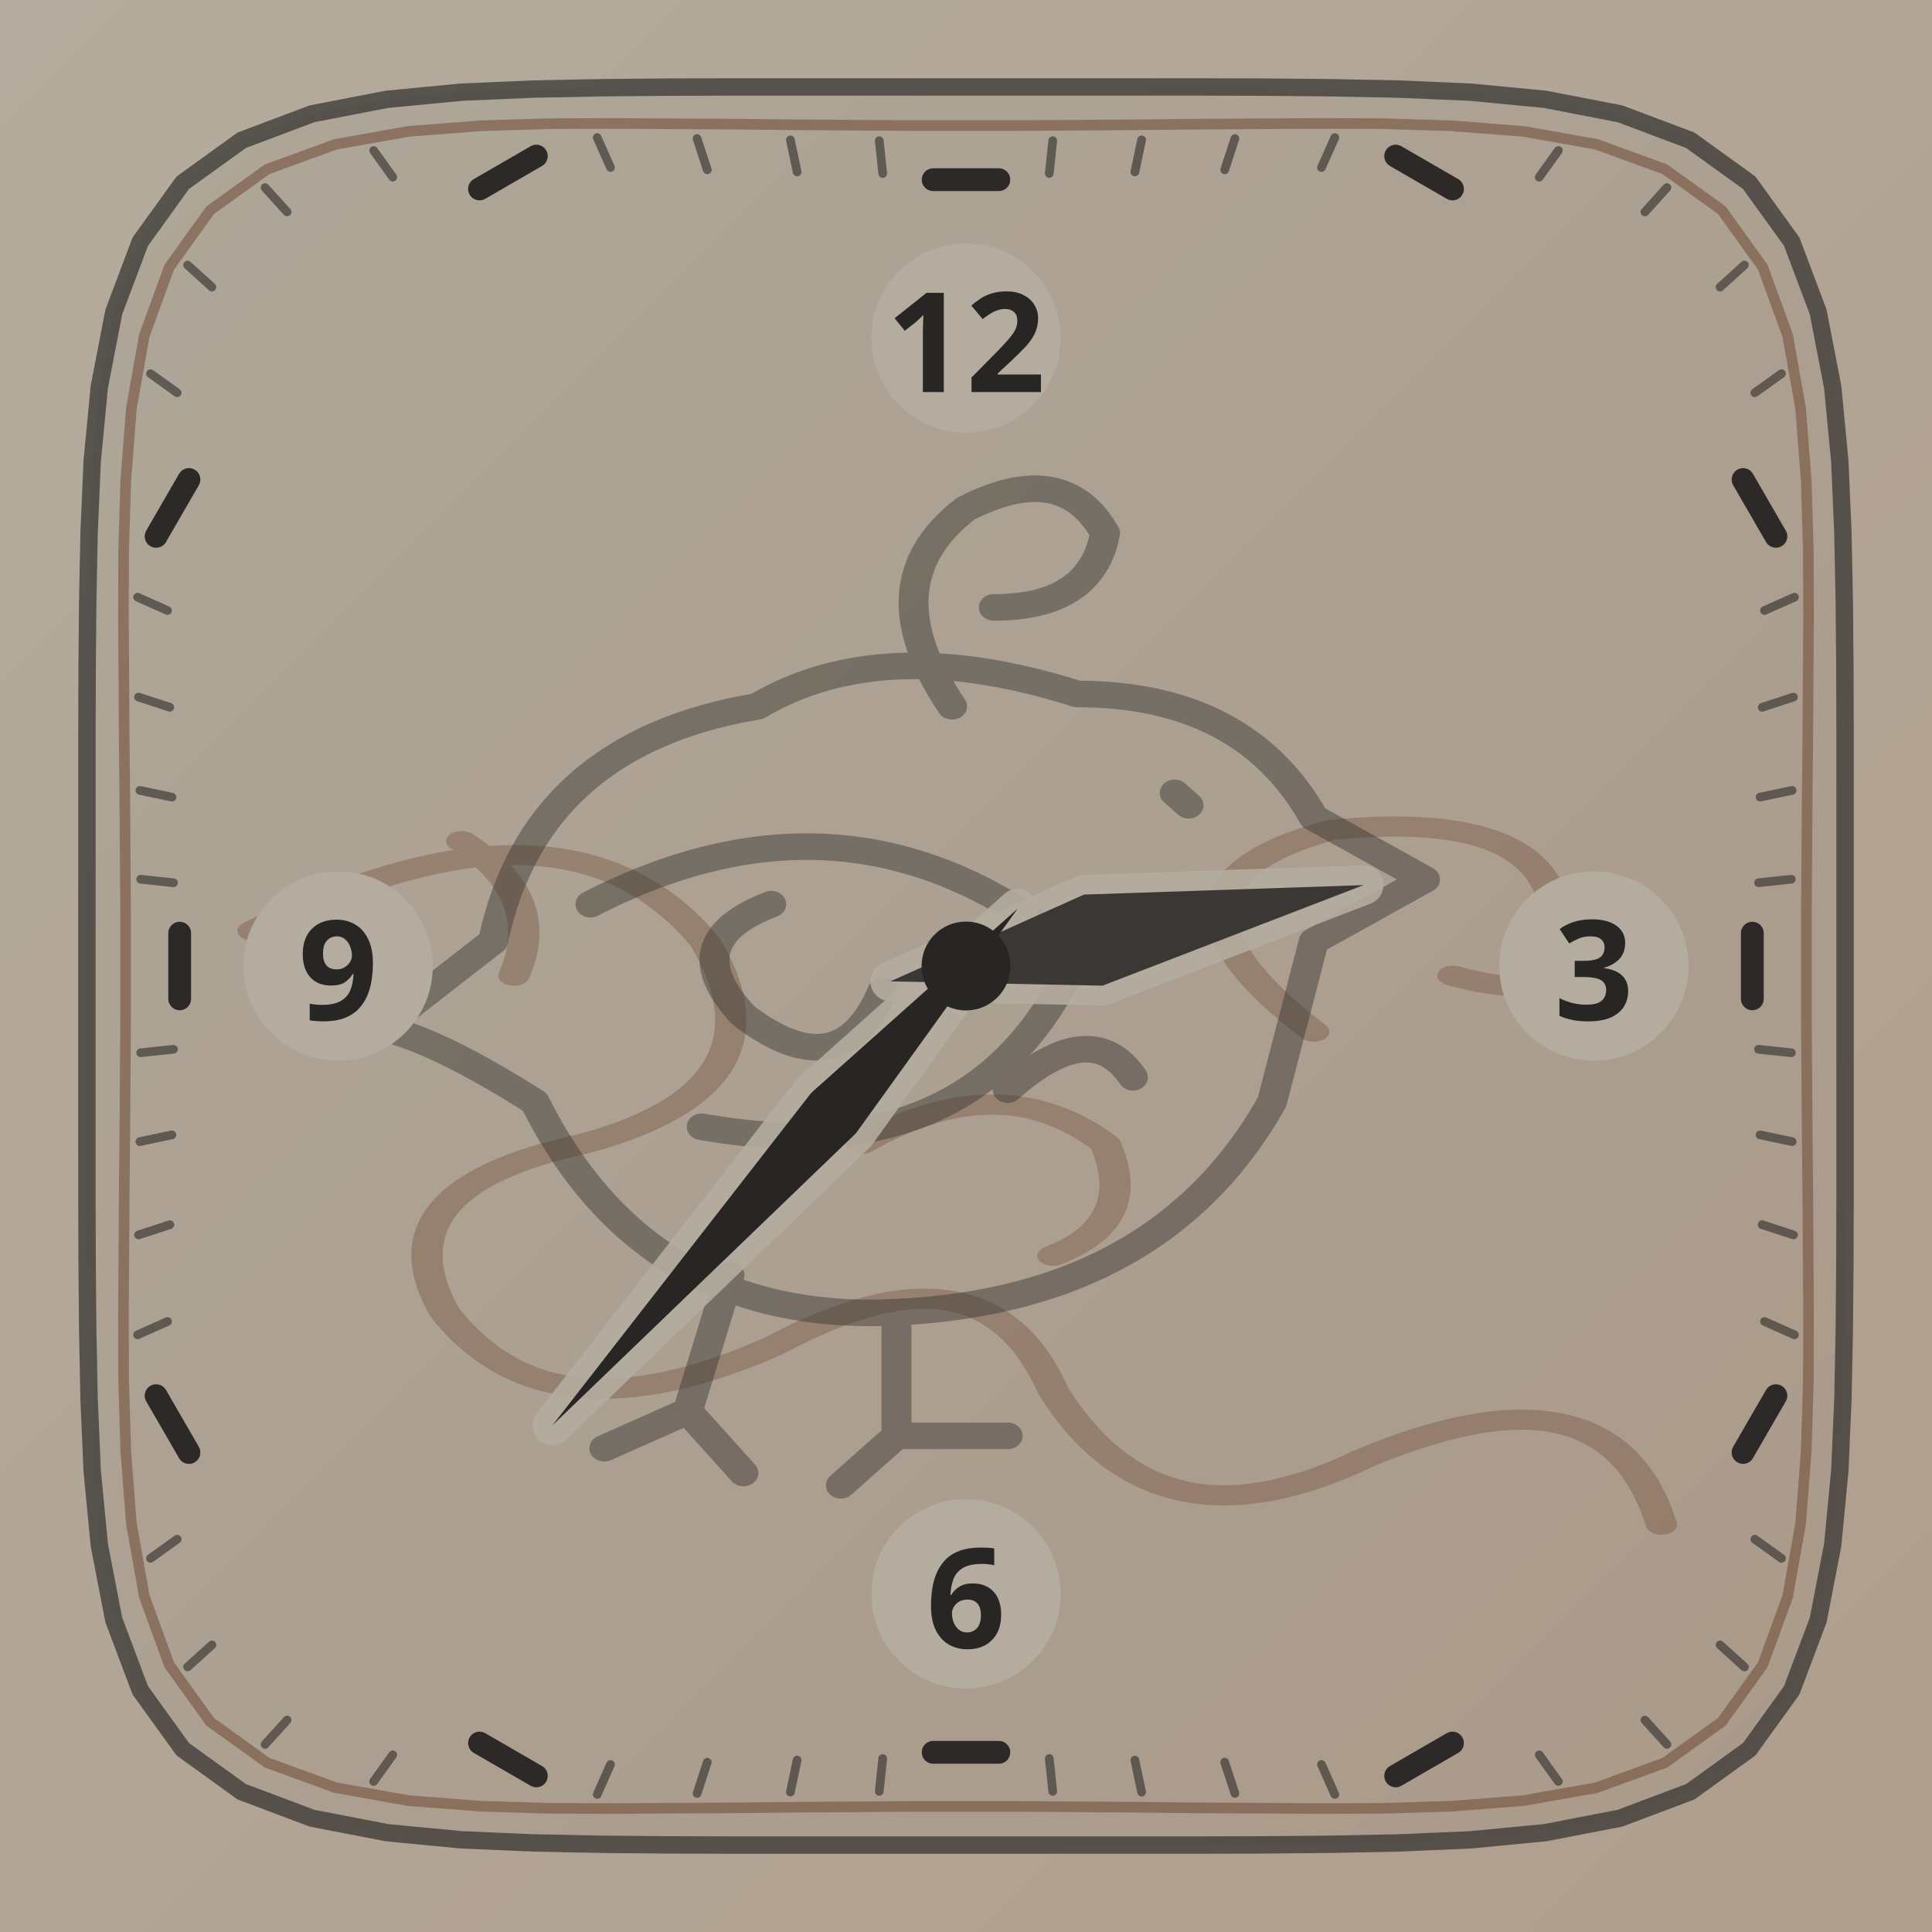
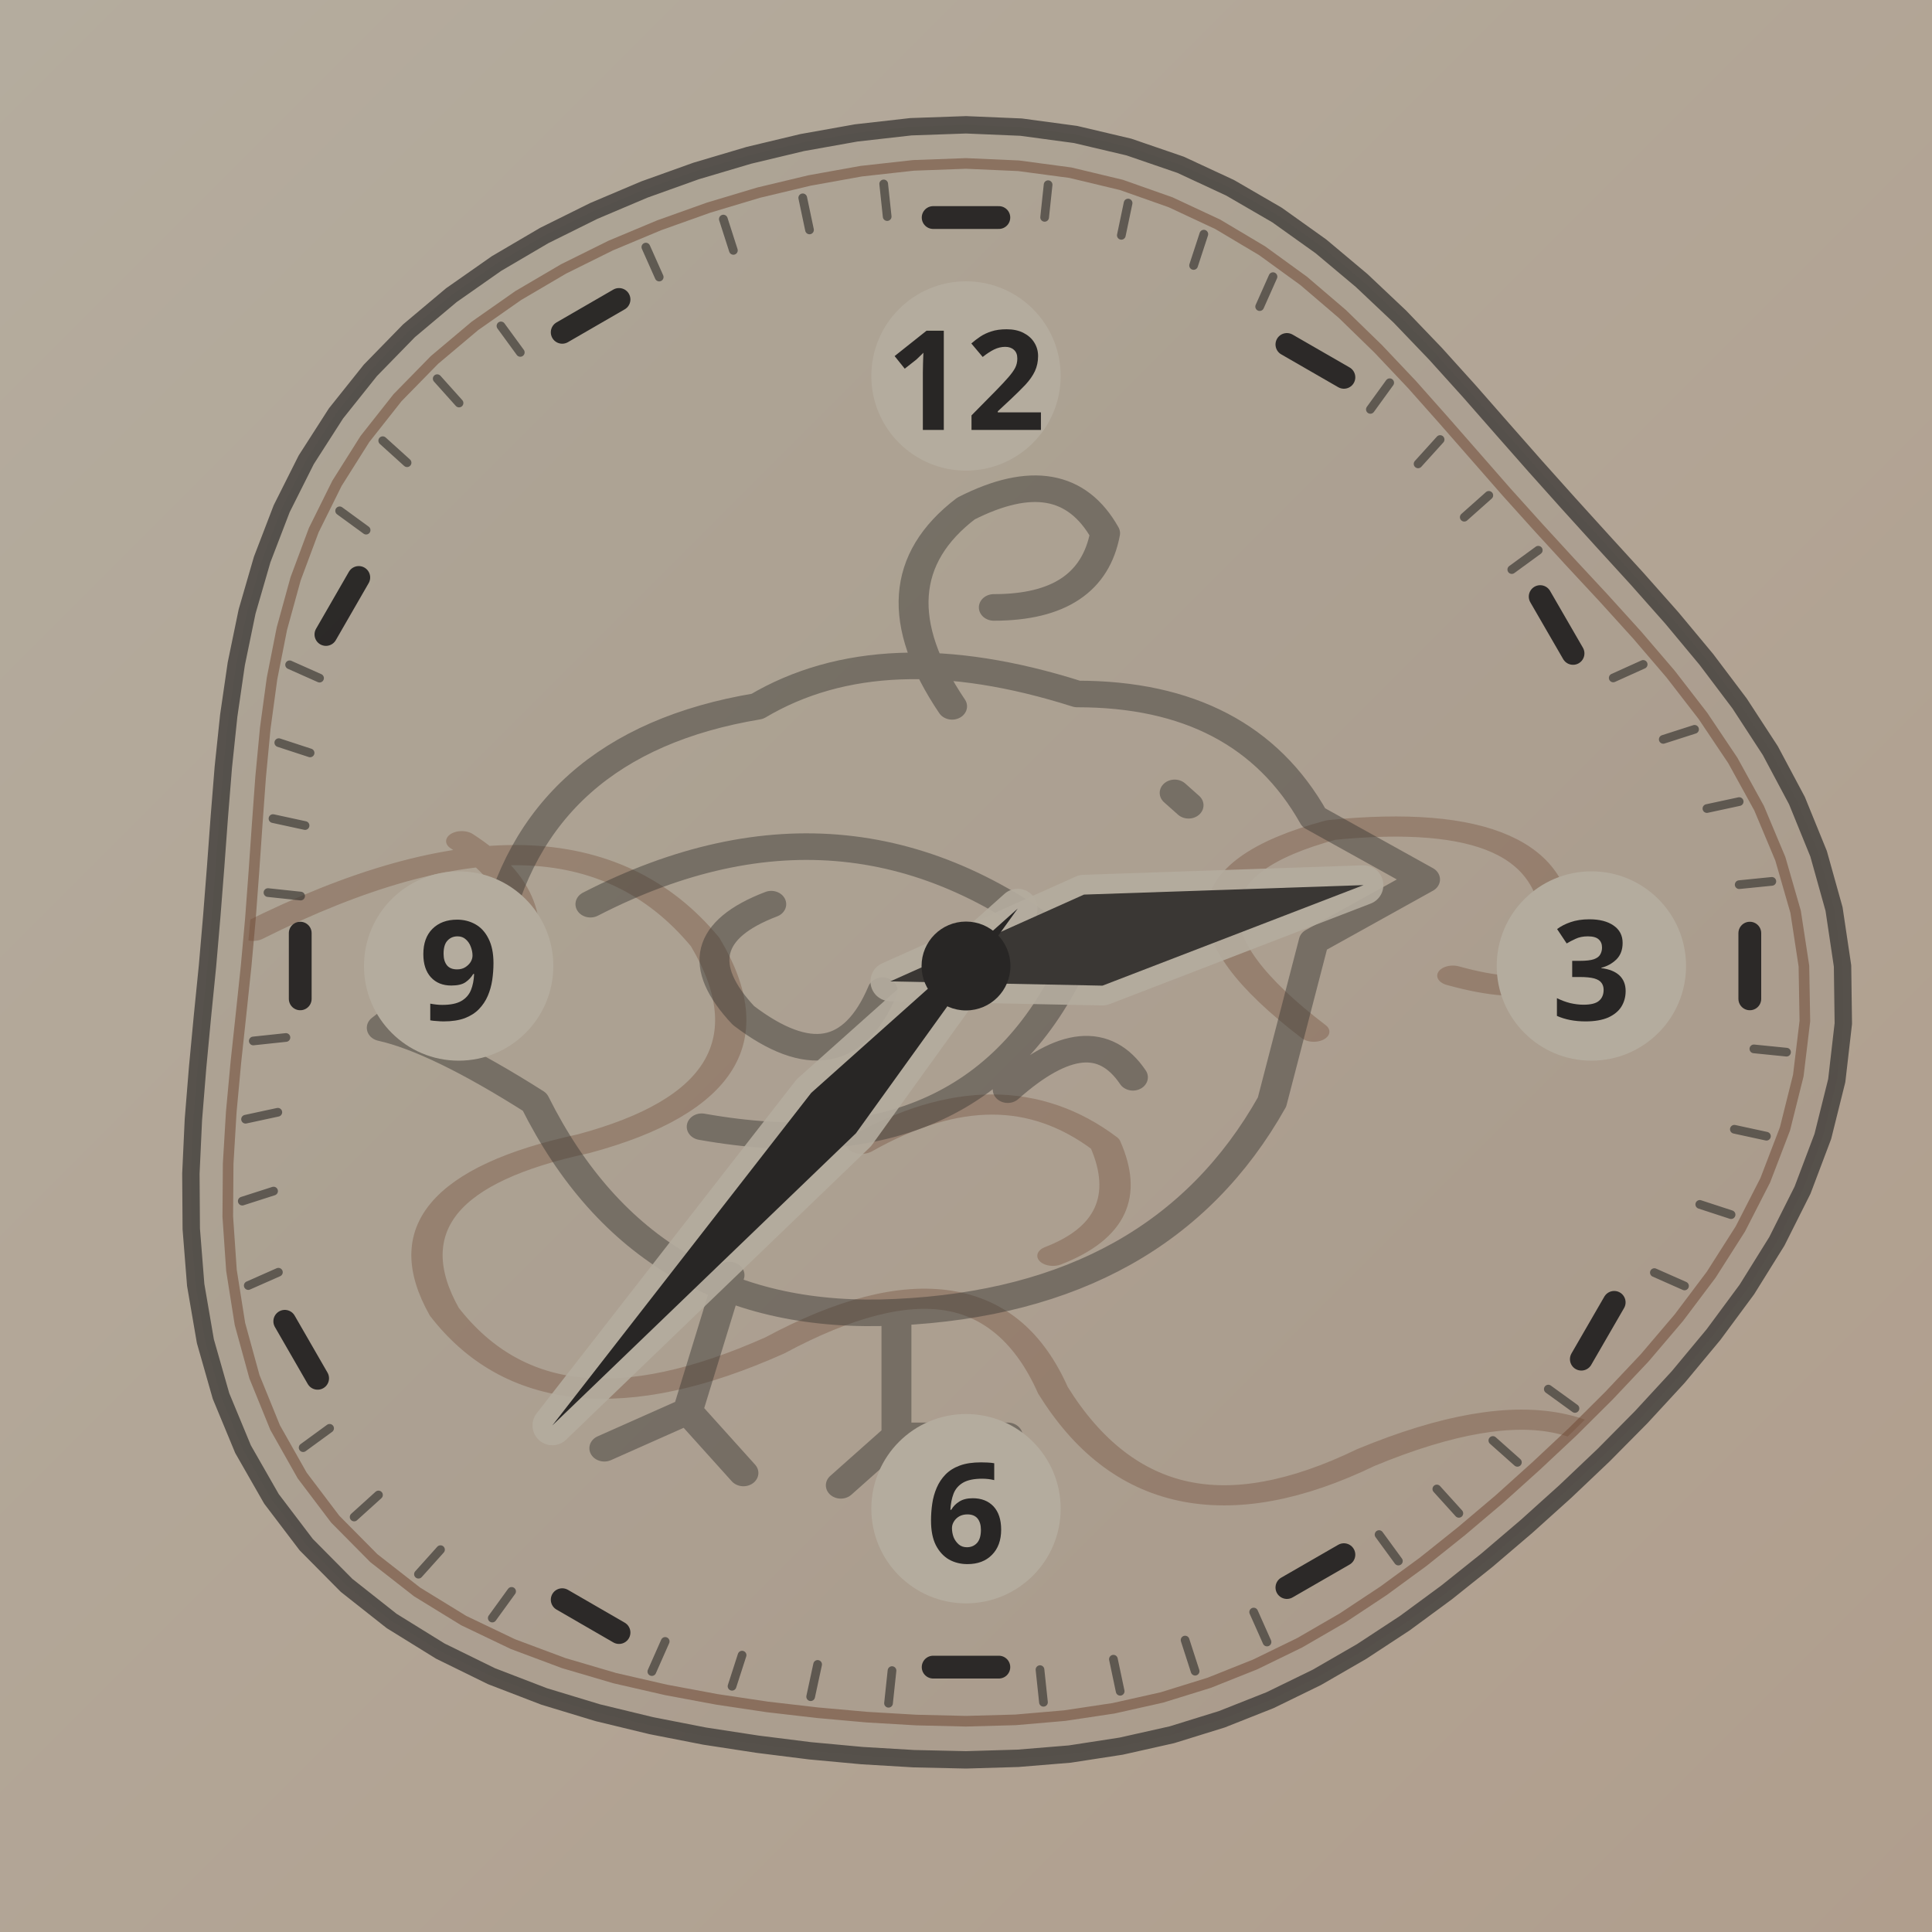
<svg xmlns="http://www.w3.org/2000/svg" width="170" height="170" viewBox="0 0 170 170">
  <defs>
    <linearGradient id="paint" x1="0" y1="0" x2="1" y2="1">
      <stop stop-color="#B4AC9E" />
      <stop offset="1" stop-color="#B09E8D" />
    </linearGradient>
    <clipPath id="face">
-       <path d="M 93.5 50 L 93.5 52.85 L 93.52 55.73 L 93.54 58.66 L 93.57 61.67 L 93.59 64.8 L 93.61 68.07 L 93.6 71.5 L 93.49 75.11 L 93.2 78.86 L 92.53 82.63 L 91.24 86.17 L 89.12 89.12 L 86.17 91.24 L 82.63 92.53 L 78.86 93.2 L 75.11 93.49 L 71.5 93.6 L 68.07 93.61 L 64.8 93.59 L 61.67 93.57 L 58.66 93.54 L 55.73 93.52 L 52.85 93.5 L 50 93.5 L 47.15 93.5 L 44.27 93.52 L 41.34 93.54 L 38.33 93.57 L 35.2 93.59 L 31.93 93.61 L 28.5 93.6 L 24.89 93.49 L 21.14 93.2 L 17.37 92.53 L 13.83 91.24 L 10.88 89.12 L 8.76 86.17 L 7.47 82.63 L 6.8 78.86 L 6.51 75.11 L 6.4 71.5 L 6.39 68.07 L 6.41 64.8 L 6.43 61.67 L 6.46 58.66 L 6.48 55.73 L 6.5 52.85 L 6.5 50 L 6.5 47.15 L 6.48 44.27 L 6.46 41.34 L 6.43 38.33 L 6.41 35.2 L 6.39 31.93 L 6.4 28.5 L 6.51 24.89 L 6.8 21.14 L 7.47 17.37 L 8.76 13.83 L 10.88 10.88 L 13.83 8.76 L 17.37 7.47 L 21.14 6.8 L 24.89 6.51 L 28.5 6.4 L 31.93 6.39 L 35.2 6.41 L 38.33 6.43 L 41.34 6.46 L 44.27 6.48 L 47.15 6.5 L 50 6.5 L 52.85 6.5 L 55.73 6.48 L 58.66 6.46 L 61.67 6.43 L 64.8 6.41 L 68.07 6.39 L 71.5 6.4 L 75.11 6.51 L 78.86 6.8 L 82.63 7.47 L 86.17 8.76 L 89.12 10.88 L 91.24 13.83 L 92.53 17.37 L 93.2 21.14 L 93.49 24.89 L 93.6 28.5 L 93.61 31.93 L 93.59 35.2 L 93.57 38.33 L 93.54 41.34 L 93.52 44.27 L 93.5 47.15 Z" transform="translate(0 0) scale(1.7 1.7)" />
+       <path d="M 93.37 50 L 93.42 52.85 L 93.08 55.67 L 92.39 58.43 L 91.37 61.09 L 90.08 63.61 L 88.57 65.98 L 86.9 68.2 L 85.13 70.28 L 83.28 72.24 L 81.41 74.1 L 79.51 75.88 L 77.6 77.6 L 75.65 79.25 L 73.66 80.84 L 71.61 82.34 L 69.48 83.75 L 67.27 85.03 L 64.97 86.15 L 62.59 87.1 L 60.14 87.86 L 57.64 88.42 L 55.11 88.8 L 52.56 89.02 L 50 89.09 L 47.44 89.03 L 44.88 88.88 L 42.31 88.65 L 39.72 88.35 L 37.11 87.96 L 34.48 87.47 L 31.82 86.86 L 29.17 86.08 L 26.55 85.1 L 24 83.88 L 21.59 82.4 L 19.35 80.65 L 17.35 78.63 L 15.64 76.37 L 14.24 73.89 L 13.17 71.26 L 12.42 68.53 L 11.98 65.75 L 11.79 62.97 L 11.81 60.23 L 11.97 57.56 L 12.21 54.97 L 12.48 52.46 L 12.74 50 L 12.96 47.57 L 13.14 45.15 L 13.31 42.7 L 13.49 40.22 L 13.73 37.69 L 14.08 35.12 L 14.59 32.54 L 15.3 29.96 L 16.24 27.44 L 17.44 25.02 L 18.89 22.72 L 20.58 20.58 L 22.49 18.63 L 24.58 16.87 L 26.82 15.3 L 29.17 13.92 L 31.61 12.71 L 34.12 11.66 L 36.67 10.75 L 39.27 9.97 L 41.91 9.34 L 44.58 8.86 L 47.28 8.56 L 50 8.46 L 52.72 8.58 L 55.41 8.94 L 58.04 9.57 L 60.59 10.47 L 63.03 11.61 L 65.33 12.98 L 67.48 14.54 L 69.48 16.25 L 71.34 18.06 L 73.09 19.91 L 74.75 21.78 L 76.37 23.63 L 77.98 25.47 L 79.61 27.28 L 81.28 29.1 L 83 30.95 L 84.74 32.87 L 86.47 34.89 L 88.14 37.05 L 89.69 39.36 L 91.05 41.83 L 92.15 44.45 L 92.94 47.19 Z" transform="translate(0 0) scale(1.7 1.7)" />
    </clipPath>
  </defs>
  <rect width="170" height="170" fill="url(#paint)" />
  <g font-family="ui-rounded,system-ui,sans-serif" style="font-variant-numeric:tabular-nums">
-     <path d="M 95.5 50 L 95.5 52.98 L 95.5 55.99 L 95.5 59.05 L 95.5 62.19 L 95.49 65.44 L 95.46 68.83 L 95.39 72.38 L 95.23 76.11 L 94.86 79.97 L 94.11 83.85 L 92.74 87.49 L 90.54 90.54 L 87.49 92.74 L 83.85 94.11 L 79.97 94.86 L 76.11 95.23 L 72.38 95.39 L 68.83 95.46 L 65.44 95.49 L 62.19 95.5 L 59.05 95.5 L 55.99 95.5 L 52.98 95.5 L 50 95.5 L 47.02 95.5 L 44.01 95.5 L 40.95 95.5 L 37.81 95.5 L 34.56 95.49 L 31.17 95.46 L 27.62 95.39 L 23.89 95.23 L 20.03 94.86 L 16.15 94.11 L 12.51 92.74 L 9.46 90.54 L 7.26 87.49 L 5.89 83.85 L 5.14 79.97 L 4.77 76.11 L 4.61 72.38 L 4.54 68.83 L 4.51 65.44 L 4.5 62.19 L 4.5 59.05 L 4.5 55.99 L 4.5 52.98 L 4.5 50 L 4.5 47.02 L 4.5 44.01 L 4.5 40.95 L 4.5 37.81 L 4.51 34.56 L 4.54 31.17 L 4.61 27.62 L 4.77 23.89 L 5.14 20.03 L 5.89 16.15 L 7.26 12.51 L 9.46 9.46 L 12.51 7.26 L 16.15 5.89 L 20.03 5.14 L 23.89 4.77 L 27.62 4.61 L 31.17 4.54 L 34.56 4.51 L 37.81 4.5 L 40.95 4.5 L 44.01 4.5 L 47.02 4.5 L 50 4.5 L 52.98 4.5 L 55.99 4.5 L 59.05 4.5 L 62.19 4.5 L 65.44 4.51 L 68.83 4.54 L 72.38 4.61 L 76.11 4.77 L 79.97 5.14 L 83.85 5.89 L 87.49 7.26 L 90.54 9.46 L 92.74 12.51 L 94.11 16.15 L 94.86 20.03 L 95.23 23.89 L 95.39 27.62 L 95.46 31.17 L 95.49 34.56 L 95.5 37.81 L 95.5 40.95 L 95.5 44.01 L 95.5 47.02 Z" transform="translate(0 0) scale(1.7 1.7)" fill="#282625" opacity="0.045" />
+     <path d="M 95.37 50 L 95.41 52.98 L 95.07 55.93 L 94.35 58.82 L 93.3 61.6 L 91.97 64.25 L 90.42 66.74 L 88.69 69.08 L 86.86 71.28 L 84.95 73.35 L 83 75.32 L 81.02 77.2 L 79.01 79.01 L 76.97 80.75 L 74.88 82.42 L 72.72 84.01 L 70.48 85.48 L 68.16 86.82 L 65.74 88 L 63.24 88.99 L 60.66 89.79 L 58.03 90.38 L 55.37 90.79 L 52.69 91.01 L 50 91.09 L 47.31 91.03 L 44.62 90.87 L 41.92 90.62 L 39.21 90.28 L 36.47 89.86 L 33.71 89.32 L 30.94 88.65 L 28.17 87.81 L 25.44 86.76 L 22.79 85.46 L 20.27 83.9 L 17.94 82.06 L 15.85 79.95 L 14.05 77.58 L 12.58 75.01 L 11.44 72.26 L 10.63 69.42 L 10.13 66.51 L 9.9 63.61 L 9.88 60.75 L 10.01 57.95 L 10.23 55.24 L 10.48 52.59 L 10.74 50 L 10.96 47.44 L 11.16 44.89 L 11.35 42.31 L 11.56 39.7 L 11.84 37.04 L 12.23 34.36 L 12.79 31.65 L 13.57 28.96 L 14.58 26.33 L 15.85 23.8 L 17.39 21.4 L 19.17 19.17 L 21.17 17.12 L 23.36 15.28 L 25.7 13.64 L 28.17 12.19 L 30.73 10.92 L 33.35 9.81 L 36.03 8.85 L 38.76 8.04 L 41.52 7.38 L 44.32 6.88 L 47.15 6.56 L 50 6.46 L 52.85 6.58 L 55.67 6.96 L 58.43 7.61 L 61.11 8.53 L 63.67 9.72 L 66.1 11.13 L 68.37 12.75 L 70.48 14.52 L 72.46 16.39 L 74.31 18.32 L 76.07 20.27 L 77.78 22.22 L 79.48 24.15 L 81.19 26.06 L 82.94 27.99 L 84.73 29.95 L 86.53 31.98 L 88.32 34.13 L 90.04 36.41 L 91.63 38.85 L 93.01 41.44 L 94.13 44.19 L 94.93 47.05 Z" transform="translate(0 0) scale(1.7 1.7)" fill="#282625" opacity="0.045" />
    <g clip-path="url(#face)">
      <path d="M 9 21 Q 27 7 35 22 Q 40 35 28 40 Q 16 44 20 55 Q 26 67 39 58 Q 51 48 55 62 Q 61 77 73 68 Q 87 59 90 74 M 21 13 Q 26 18 24 25 M 44 40 Q 52 33 58 40 Q 60 47 55 50 M 70 30 Q 59 17 71 12 Q 84 10 84 21 Q 85 28 78 25" transform="translate(8.5 61.2) scale(1.53 0.986)" fill="none" stroke="#6F4935" stroke-width="1.8" stroke-linecap="round" stroke-linejoin="round" opacity="0.36" />
      <path d="M 19 61 Q 12 56 8 55 L 16 48 Q 19 32 35 29 Q 44 23 58 28 Q 70 28 75 38 L 83 43 L 75 48 L 72 61 Q 64 77 45 78 L 45 88 L 53 88 M 45 88 L 41 92 M 33 75 L 30 86 L 24 89 M 30 86 L 34 91 M 19 61 Q 27 79 45 78 M 23 45 Q 42 34 58 49 Q 51 67 31 63 M 49 29 Q 43 19 50 13 Q 57 9 60 15 Q 59 21 52 21 M 65 36 L 66 37 M 36 45 Q 29 48 34 54 Q 41 60 44 52 M 53 60 Q 59 54 62 59" transform="translate(23.8 30.6) scale(1.224 1.088)" fill="none" stroke="#3A3734" stroke-width="2.15" stroke-linecap="round" stroke-linejoin="round" opacity="0.47" />
    </g>
-     <path d="M 95.5 50 L 95.5 52.98 L 95.5 55.99 L 95.5 59.05 L 95.5 62.19 L 95.49 65.44 L 95.46 68.83 L 95.39 72.38 L 95.23 76.11 L 94.86 79.97 L 94.11 83.85 L 92.74 87.49 L 90.54 90.54 L 87.49 92.74 L 83.85 94.11 L 79.97 94.86 L 76.11 95.23 L 72.38 95.39 L 68.83 95.46 L 65.44 95.49 L 62.19 95.5 L 59.05 95.5 L 55.99 95.5 L 52.98 95.5 L 50 95.5 L 47.02 95.5 L 44.01 95.5 L 40.95 95.5 L 37.81 95.5 L 34.56 95.49 L 31.17 95.46 L 27.62 95.39 L 23.89 95.23 L 20.03 94.86 L 16.15 94.11 L 12.51 92.74 L 9.46 90.54 L 7.26 87.49 L 5.89 83.85 L 5.14 79.97 L 4.77 76.11 L 4.61 72.38 L 4.54 68.83 L 4.51 65.44 L 4.5 62.19 L 4.5 59.05 L 4.5 55.99 L 4.5 52.98 L 4.5 50 L 4.5 47.02 L 4.5 44.01 L 4.5 40.95 L 4.5 37.81 L 4.51 34.56 L 4.54 31.17 L 4.61 27.62 L 4.77 23.89 L 5.14 20.03 L 5.89 16.15 L 7.26 12.51 L 9.46 9.46 L 12.51 7.26 L 16.15 5.89 L 20.03 5.14 L 23.89 4.77 L 27.62 4.61 L 31.17 4.54 L 34.56 4.51 L 37.81 4.5 L 40.95 4.5 L 44.01 4.5 L 47.02 4.5 L 50 4.5 L 52.98 4.5 L 55.99 4.5 L 59.05 4.5 L 62.19 4.5 L 65.44 4.51 L 68.83 4.54 L 72.38 4.61 L 76.11 4.77 L 79.97 5.14 L 83.85 5.89 L 87.49 7.26 L 90.54 9.46 L 92.74 12.51 L 94.11 16.15 L 94.86 20.03 L 95.23 23.89 L 95.39 27.62 L 95.46 31.17 L 95.49 34.56 L 95.5 37.81 L 95.5 40.95 L 95.5 44.01 L 95.5 47.02 Z" transform="translate(0 0) scale(1.7 1.7)" fill="none" stroke="#3A3734" stroke-width="0.9" stroke-linecap="round" stroke-linejoin="round" opacity="0.76" />
-     <path d="M 93.5 50 L 93.5 52.85 L 93.52 55.73 L 93.54 58.66 L 93.57 61.67 L 93.59 64.8 L 93.61 68.07 L 93.6 71.5 L 93.49 75.11 L 93.2 78.86 L 92.53 82.63 L 91.24 86.17 L 89.12 89.12 L 86.17 91.24 L 82.63 92.53 L 78.86 93.2 L 75.11 93.49 L 71.5 93.6 L 68.07 93.61 L 64.8 93.59 L 61.67 93.57 L 58.66 93.54 L 55.73 93.52 L 52.85 93.5 L 50 93.5 L 47.15 93.5 L 44.27 93.52 L 41.34 93.54 L 38.33 93.57 L 35.2 93.59 L 31.93 93.61 L 28.5 93.6 L 24.89 93.49 L 21.14 93.2 L 17.37 92.53 L 13.83 91.24 L 10.88 89.12 L 8.76 86.17 L 7.47 82.63 L 6.8 78.86 L 6.51 75.11 L 6.4 71.5 L 6.39 68.07 L 6.41 64.8 L 6.43 61.67 L 6.46 58.66 L 6.48 55.73 L 6.5 52.85 L 6.5 50 L 6.5 47.15 L 6.48 44.27 L 6.46 41.34 L 6.43 38.33 L 6.41 35.2 L 6.39 31.93 L 6.4 28.5 L 6.51 24.89 L 6.8 21.14 L 7.47 17.37 L 8.76 13.83 L 10.88 10.88 L 13.83 8.76 L 17.37 7.47 L 21.14 6.8 L 24.89 6.51 L 28.5 6.4 L 31.93 6.39 L 35.2 6.41 L 38.33 6.43 L 41.34 6.46 L 44.27 6.48 L 47.15 6.5 L 50 6.5 L 52.85 6.5 L 55.73 6.48 L 58.66 6.46 L 61.67 6.43 L 64.8 6.41 L 68.07 6.39 L 71.5 6.4 L 75.11 6.51 L 78.86 6.8 L 82.63 7.47 L 86.17 8.76 L 89.12 10.88 L 91.24 13.83 L 92.53 17.37 L 93.2 21.14 L 93.49 24.89 L 93.6 28.5 L 93.61 31.93 L 93.59 35.2 L 93.57 38.33 L 93.54 41.34 L 93.52 44.27 L 93.5 47.15 Z" transform="translate(0 0) scale(1.7 1.7)" fill="none" stroke="#6F4935" stroke-width="0.55" stroke-linecap="round" stroke-linejoin="round" opacity="0.55" />
-     <path d="M 54.31 8.98 L 54.49 7.28 M 58.74 8.9 L 59.09 7.24 M 63.39 8.79 L 63.92 7.17 M 68.4 8.67 L 69.09 7.12 M 79.67 9.17 L 80.66 7.79 M 85.14 10.97 L 86.28 9.71 M 89.03 14.86 L 90.29 13.72 M 90.83 20.33 L 92.21 19.34 M 91.33 31.6 L 92.88 30.91 M 91.21 36.61 L 92.83 36.08 M 91.1 41.26 L 92.76 40.91 M 91.02 45.69 L 92.72 45.51 M 91.02 54.31 L 92.72 54.49 M 91.1 58.74 L 92.76 59.09 M 91.21 63.39 L 92.83 63.92 M 91.33 68.4 L 92.88 69.09 M 90.83 79.67 L 92.21 80.66 M 89.03 85.14 L 90.29 86.28 M 85.14 89.03 L 86.28 90.29 M 79.67 90.83 L 80.66 92.21 M 68.4 91.33 L 69.09 92.88 M 63.39 91.21 L 63.92 92.83 M 58.74 91.1 L 59.09 92.76 M 54.31 91.02 L 54.49 92.72 M 45.69 91.02 L 45.51 92.72 M 41.26 91.1 L 40.91 92.76 M 36.61 91.21 L 36.08 92.83 M 31.6 91.33 L 30.91 92.88 M 20.33 90.83 L 19.34 92.21 M 14.86 89.03 L 13.72 90.29 M 10.97 85.14 L 9.71 86.28 M 9.17 79.67 L 7.79 80.66 M 8.67 68.4 L 7.12 69.09 M 8.79 63.39 L 7.17 63.92 M 8.9 58.74 L 7.24 59.09 M 8.98 54.31 L 7.28 54.49 M 8.98 45.69 L 7.28 45.51 M 8.9 41.26 L 7.24 40.91 M 8.79 36.61 L 7.17 36.08 M 8.67 31.6 L 7.12 30.91 M 9.17 20.33 L 7.79 19.34 M 10.97 14.86 L 9.71 13.72 M 14.86 10.97 L 13.72 9.71 M 20.33 9.17 L 19.34 7.79 M 31.6 8.67 L 30.91 7.12 M 36.61 8.79 L 36.08 7.17 M 41.26 8.9 L 40.91 7.24 M 45.69 8.98 L 45.51 7.28" transform="translate(0 0) scale(1.7 1.7)" fill="none" stroke="#3A3734" stroke-width="0.45" stroke-linecap="round" stroke-linejoin="round" opacity="0.68" />
-     <path d="M 48.3 9.3 L 51.7 9.3 M 72.24 8.08 L 75.18 9.78 M 90.22 24.82 L 91.92 27.76 M 90.7 48.3 L 90.7 51.7 M 91.92 72.24 L 90.22 75.18 M 75.18 90.22 L 72.24 91.92 M 51.7 90.7 L 48.3 90.7 M 27.76 91.92 L 24.82 90.22 M 9.78 75.18 L 8.08 72.24 M 9.3 51.7 L 9.3 48.3 M 8.08 27.76 L 9.78 24.82 M 24.82 9.78 L 27.76 8.08" transform="translate(0 0) scale(1.7 1.7)" fill="none" stroke="#282625" stroke-width="1.18" stroke-linecap="round" stroke-linejoin="round" opacity="0.97" />
-     <circle cx="85" cy="29.75" r="8.33" fill="#B4AC9E" />
-     <text x="85" y="29.75" font-size="12.24" font-weight="650" fill="#282625" text-anchor="middle" dominant-baseline="central" alignment-baseline="central">12</text>
-     <circle cx="140.25" cy="85" r="8.33" fill="#B4AC9E" />
-     <text x="140.25" y="85" font-size="12.24" font-weight="650" fill="#282625" text-anchor="middle" dominant-baseline="central" alignment-baseline="central">3</text>
-     <circle cx="85" cy="140.25" r="8.33" fill="#B4AC9E" />
-     <text x="85" y="140.25" font-size="12.24" font-weight="650" fill="#282625" text-anchor="middle" dominant-baseline="central" alignment-baseline="central">6</text>
-     <circle cx="29.75" cy="85" r="8.33" fill="#B4AC9E" />
-     <text x="29.75" y="85" font-size="12.24" font-weight="650" fill="#282625" text-anchor="middle" dominant-baseline="central" alignment-baseline="central">9</text>
+     <path d="M 95.37 50 L 95.41 52.98 L 95.07 55.93 L 94.35 58.82 L 93.3 61.6 L 91.97 64.25 L 90.42 66.74 L 88.69 69.08 L 86.86 71.28 L 84.95 73.35 L 83 75.32 L 81.02 77.2 L 79.01 79.01 L 76.97 80.75 L 74.88 82.42 L 72.72 84.01 L 70.48 85.48 L 68.16 86.82 L 65.74 88 L 63.24 88.99 L 60.66 89.79 L 58.03 90.38 L 55.37 90.79 L 52.69 91.01 L 50 91.09 L 47.31 91.03 L 44.62 90.87 L 41.92 90.62 L 39.21 90.28 L 36.47 89.86 L 33.71 89.32 L 30.94 88.65 L 28.17 87.81 L 25.44 86.76 L 22.79 85.46 L 20.27 83.9 L 17.94 82.06 L 15.85 79.95 L 14.05 77.58 L 12.58 75.01 L 11.44 72.26 L 10.63 69.42 L 10.13 66.51 L 9.9 63.61 L 9.88 60.75 L 10.01 57.95 L 10.23 55.24 L 10.48 52.59 L 10.74 50 L 10.96 47.44 L 11.16 44.89 L 11.35 42.31 L 11.56 39.7 L 11.84 37.04 L 12.23 34.36 L 12.79 31.65 L 13.57 28.96 L 14.58 26.33 L 15.85 23.8 L 17.39 21.4 L 19.17 19.17 L 21.17 17.12 L 23.36 15.28 L 25.7 13.64 L 28.17 12.19 L 30.73 10.92 L 33.35 9.81 L 36.03 8.85 L 38.76 8.04 L 41.52 7.38 L 44.32 6.88 L 47.15 6.56 L 50 6.46 L 52.85 6.58 L 55.67 6.96 L 58.43 7.61 L 61.11 8.53 L 63.67 9.72 L 66.1 11.13 L 68.37 12.75 L 70.48 14.52 L 72.46 16.39 L 74.31 18.32 L 76.07 20.27 L 77.78 22.22 L 79.48 24.15 L 81.19 26.06 L 82.94 27.99 L 84.73 29.95 L 86.53 31.98 L 88.32 34.13 L 90.04 36.41 L 91.63 38.85 L 93.01 41.44 L 94.13 44.19 L 94.93 47.05 Z" transform="translate(0 0) scale(1.7 1.7)" fill="none" stroke="#3A3734" stroke-width="0.9" stroke-linecap="round" stroke-linejoin="round" opacity="0.76" />
+     <path d="M 93.37 50 L 93.42 52.85 L 93.08 55.67 L 92.39 58.43 L 91.37 61.09 L 90.08 63.61 L 88.57 65.98 L 86.9 68.2 L 85.13 70.28 L 83.28 72.24 L 81.41 74.1 L 79.51 75.88 L 77.6 77.6 L 75.65 79.25 L 73.66 80.84 L 71.61 82.34 L 69.48 83.75 L 67.27 85.03 L 64.97 86.15 L 62.59 87.1 L 60.14 87.86 L 57.64 88.42 L 55.11 88.8 L 52.56 89.02 L 50 89.09 L 47.44 89.03 L 44.88 88.88 L 42.31 88.65 L 39.72 88.35 L 37.11 87.96 L 34.48 87.47 L 31.82 86.86 L 29.17 86.08 L 26.55 85.1 L 24 83.88 L 21.59 82.4 L 19.35 80.65 L 17.35 78.63 L 15.64 76.37 L 14.24 73.89 L 13.17 71.26 L 12.42 68.53 L 11.98 65.75 L 11.79 62.97 L 11.81 60.23 L 11.97 57.56 L 12.21 54.97 L 12.48 52.46 L 12.74 50 L 12.96 47.57 L 13.14 45.15 L 13.31 42.7 L 13.49 40.22 L 13.73 37.69 L 14.08 35.12 L 14.59 32.54 L 15.3 29.96 L 16.24 27.44 L 17.44 25.02 L 18.89 22.72 L 20.58 20.58 L 22.49 18.63 L 24.58 16.87 L 26.82 15.3 L 29.17 13.92 L 31.61 12.71 L 34.12 11.66 L 36.67 10.75 L 39.27 9.97 L 41.91 9.34 L 44.58 8.86 L 47.28 8.56 L 50 8.46 L 52.72 8.58 L 55.41 8.94 L 58.04 9.57 L 60.59 10.47 L 63.03 11.61 L 65.33 12.98 L 67.48 14.54 L 69.48 16.25 L 71.34 18.06 L 73.09 19.91 L 74.75 21.78 L 76.37 23.63 L 77.98 25.47 L 79.61 27.28 L 81.28 29.1 L 83 30.95 L 84.74 32.87 L 86.47 34.89 L 88.14 37.05 L 89.69 39.36 L 91.05 41.83 L 92.15 44.45 L 92.94 47.19 Z" transform="translate(0 0) scale(1.7 1.7)" fill="none" stroke="#6F4935" stroke-width="0.55" stroke-linecap="round" stroke-linejoin="round" opacity="0.55" />
+     <path d="M 54.07 11.25 L 54.25 9.56 M 58.04 12.18 L 58.39 10.51 M 61.78 13.74 L 62.31 12.12 M 65.2 15.87 L 65.89 14.32 M 70.93 21.19 L 71.93 19.81 M 73.4 24.01 L 74.54 22.75 M 75.79 26.77 L 77.06 25.64 M 78.25 29.48 L 79.62 28.48 M 83.5 35.09 L 85.05 34.39 M 86.09 38.27 L 87.71 37.75 M 88.35 41.85 L 90.02 41.49 M 90.02 45.79 L 91.71 45.62 M 90.78 54.29 L 92.47 54.46 M 89.77 58.45 L 91.43 58.81 M 87.98 62.34 L 89.6 62.87 M 85.63 65.87 L 87.19 66.56 M 80.14 71.9 L 81.52 72.9 M 77.27 74.56 L 78.54 75.69 M 74.37 77.07 L 75.51 78.33 M 71.38 79.43 L 72.38 80.8 M 64.89 83.44 L 65.58 84.99 M 61.34 84.89 L 61.86 86.5 M 57.63 85.88 L 57.98 87.54 M 53.83 86.42 L 54.01 88.11 M 46.17 86.47 L 45.99 88.16 M 42.32 86.15 L 41.96 87.82 M 38.41 85.67 L 37.89 87.28 M 34.43 84.96 L 33.74 86.52 M 26.48 82.37 L 25.48 83.75 M 22.8 80.21 L 21.66 81.48 M 19.59 77.38 L 18.33 78.52 M 17.06 73.93 L 15.69 74.93 M 14.41 65.85 L 12.85 66.54 M 14.16 61.65 L 12.54 62.17 M 14.38 57.57 L 12.71 57.93 M 14.8 53.7 L 13.11 53.88 M 15.56 46.38 L 13.87 46.2 M 15.79 42.73 L 14.13 42.37 M 16.05 38.97 L 14.43 38.44 M 16.54 35.1 L 14.99 34.41 M 18.95 27.44 L 17.58 26.44 M 21.07 23.95 L 19.81 22.81 M 23.76 20.86 L 22.63 19.6 M 26.93 18.24 L 25.93 16.87 M 34.12 14.34 L 33.43 12.79 M 37.96 12.96 L 37.44 11.34 M 41.9 11.9 L 41.55 10.24 M 45.92 11.21 L 45.74 9.52" transform="translate(0 0) scale(1.7 1.7)" fill="none" stroke="#3A3734" stroke-width="0.45" stroke-linecap="round" stroke-linejoin="round" opacity="0.68" />
+     <path d="M 48.3 11.26 L 51.7 11.26 M 66.61 17.83 L 69.56 19.53 M 79.72 30.88 L 81.42 33.82 M 90.57 48.3 L 90.57 51.7 M 83.55 67.41 L 81.85 70.35 M 69.56 80.47 L 66.61 82.17 M 51.7 86.29 L 48.3 86.29 M 32.04 84.5 L 29.1 82.8 M 16.44 71.34 L 14.74 68.39 M 15.54 51.7 L 15.54 48.3 M 16.87 32.84 L 18.57 29.89 M 29.1 17.2 L 32.04 15.5" transform="translate(0 0) scale(1.7 1.7)" fill="none" stroke="#282625" stroke-width="1.18" stroke-linecap="round" stroke-linejoin="round" opacity="0.97" />
+     <circle cx="85" cy="33.082" r="8.33" fill="#B4AC9E" />
+     <text x="85" y="33.082" font-size="12.24" font-weight="650" fill="#282625" text-anchor="middle" dominant-baseline="central" alignment-baseline="central">12</text>
+     <circle cx="140.029" cy="85" r="8.33" fill="#B4AC9E" />
+     <text x="140.029" y="85" font-size="12.24" font-weight="650" fill="#282625" text-anchor="middle" dominant-baseline="central" alignment-baseline="central">3</text>
+     <circle cx="85" cy="132.753" r="8.33" fill="#B4AC9E" />
+     <text x="85" y="132.753" font-size="12.24" font-weight="650" fill="#282625" text-anchor="middle" dominant-baseline="central" alignment-baseline="central">6</text>
+     <circle cx="40.358" cy="85" r="8.33" fill="#B4AC9E" />
+     <text x="40.358" y="85" font-size="12.24" font-weight="650" fill="#282625" text-anchor="middle" dominant-baseline="central" alignment-baseline="central">9</text>
    <path d="M 46.08 50.797 L 56.106 46.304 L 70.578 45.813 L 57.065 51.017 Z" transform="translate(0 0) scale(1.7 1.7)" fill="none" stroke="#B4AC9E" stroke-width="2.05" stroke-linecap="round" stroke-linejoin="round" opacity="0.9" />
    <path d="M 52.677 47.027 L 44.307 58.654 L 28.588 73.781 L 41.989 56.566 Z" transform="translate(0 0) scale(1.7 1.7)" fill="none" stroke="#B4AC9E" stroke-width="2.05" stroke-linecap="round" stroke-linejoin="round" opacity="0.9" />
    <path d="M 46.08 50.797 L 56.106 46.304 L 70.578 45.813 L 57.065 51.017 Z" transform="translate(0 0) scale(1.7 1.7)" fill="#3A3734" opacity="1" />
    <path d="M 52.677 47.027 L 44.307 58.654 L 28.588 73.781 L 41.989 56.566 Z" transform="translate(0 0) scale(1.7 1.7)" fill="#282625" opacity="1" />
    <circle cx="85" cy="85" r="3.91" fill="#282625" />
  </g>
</svg>
